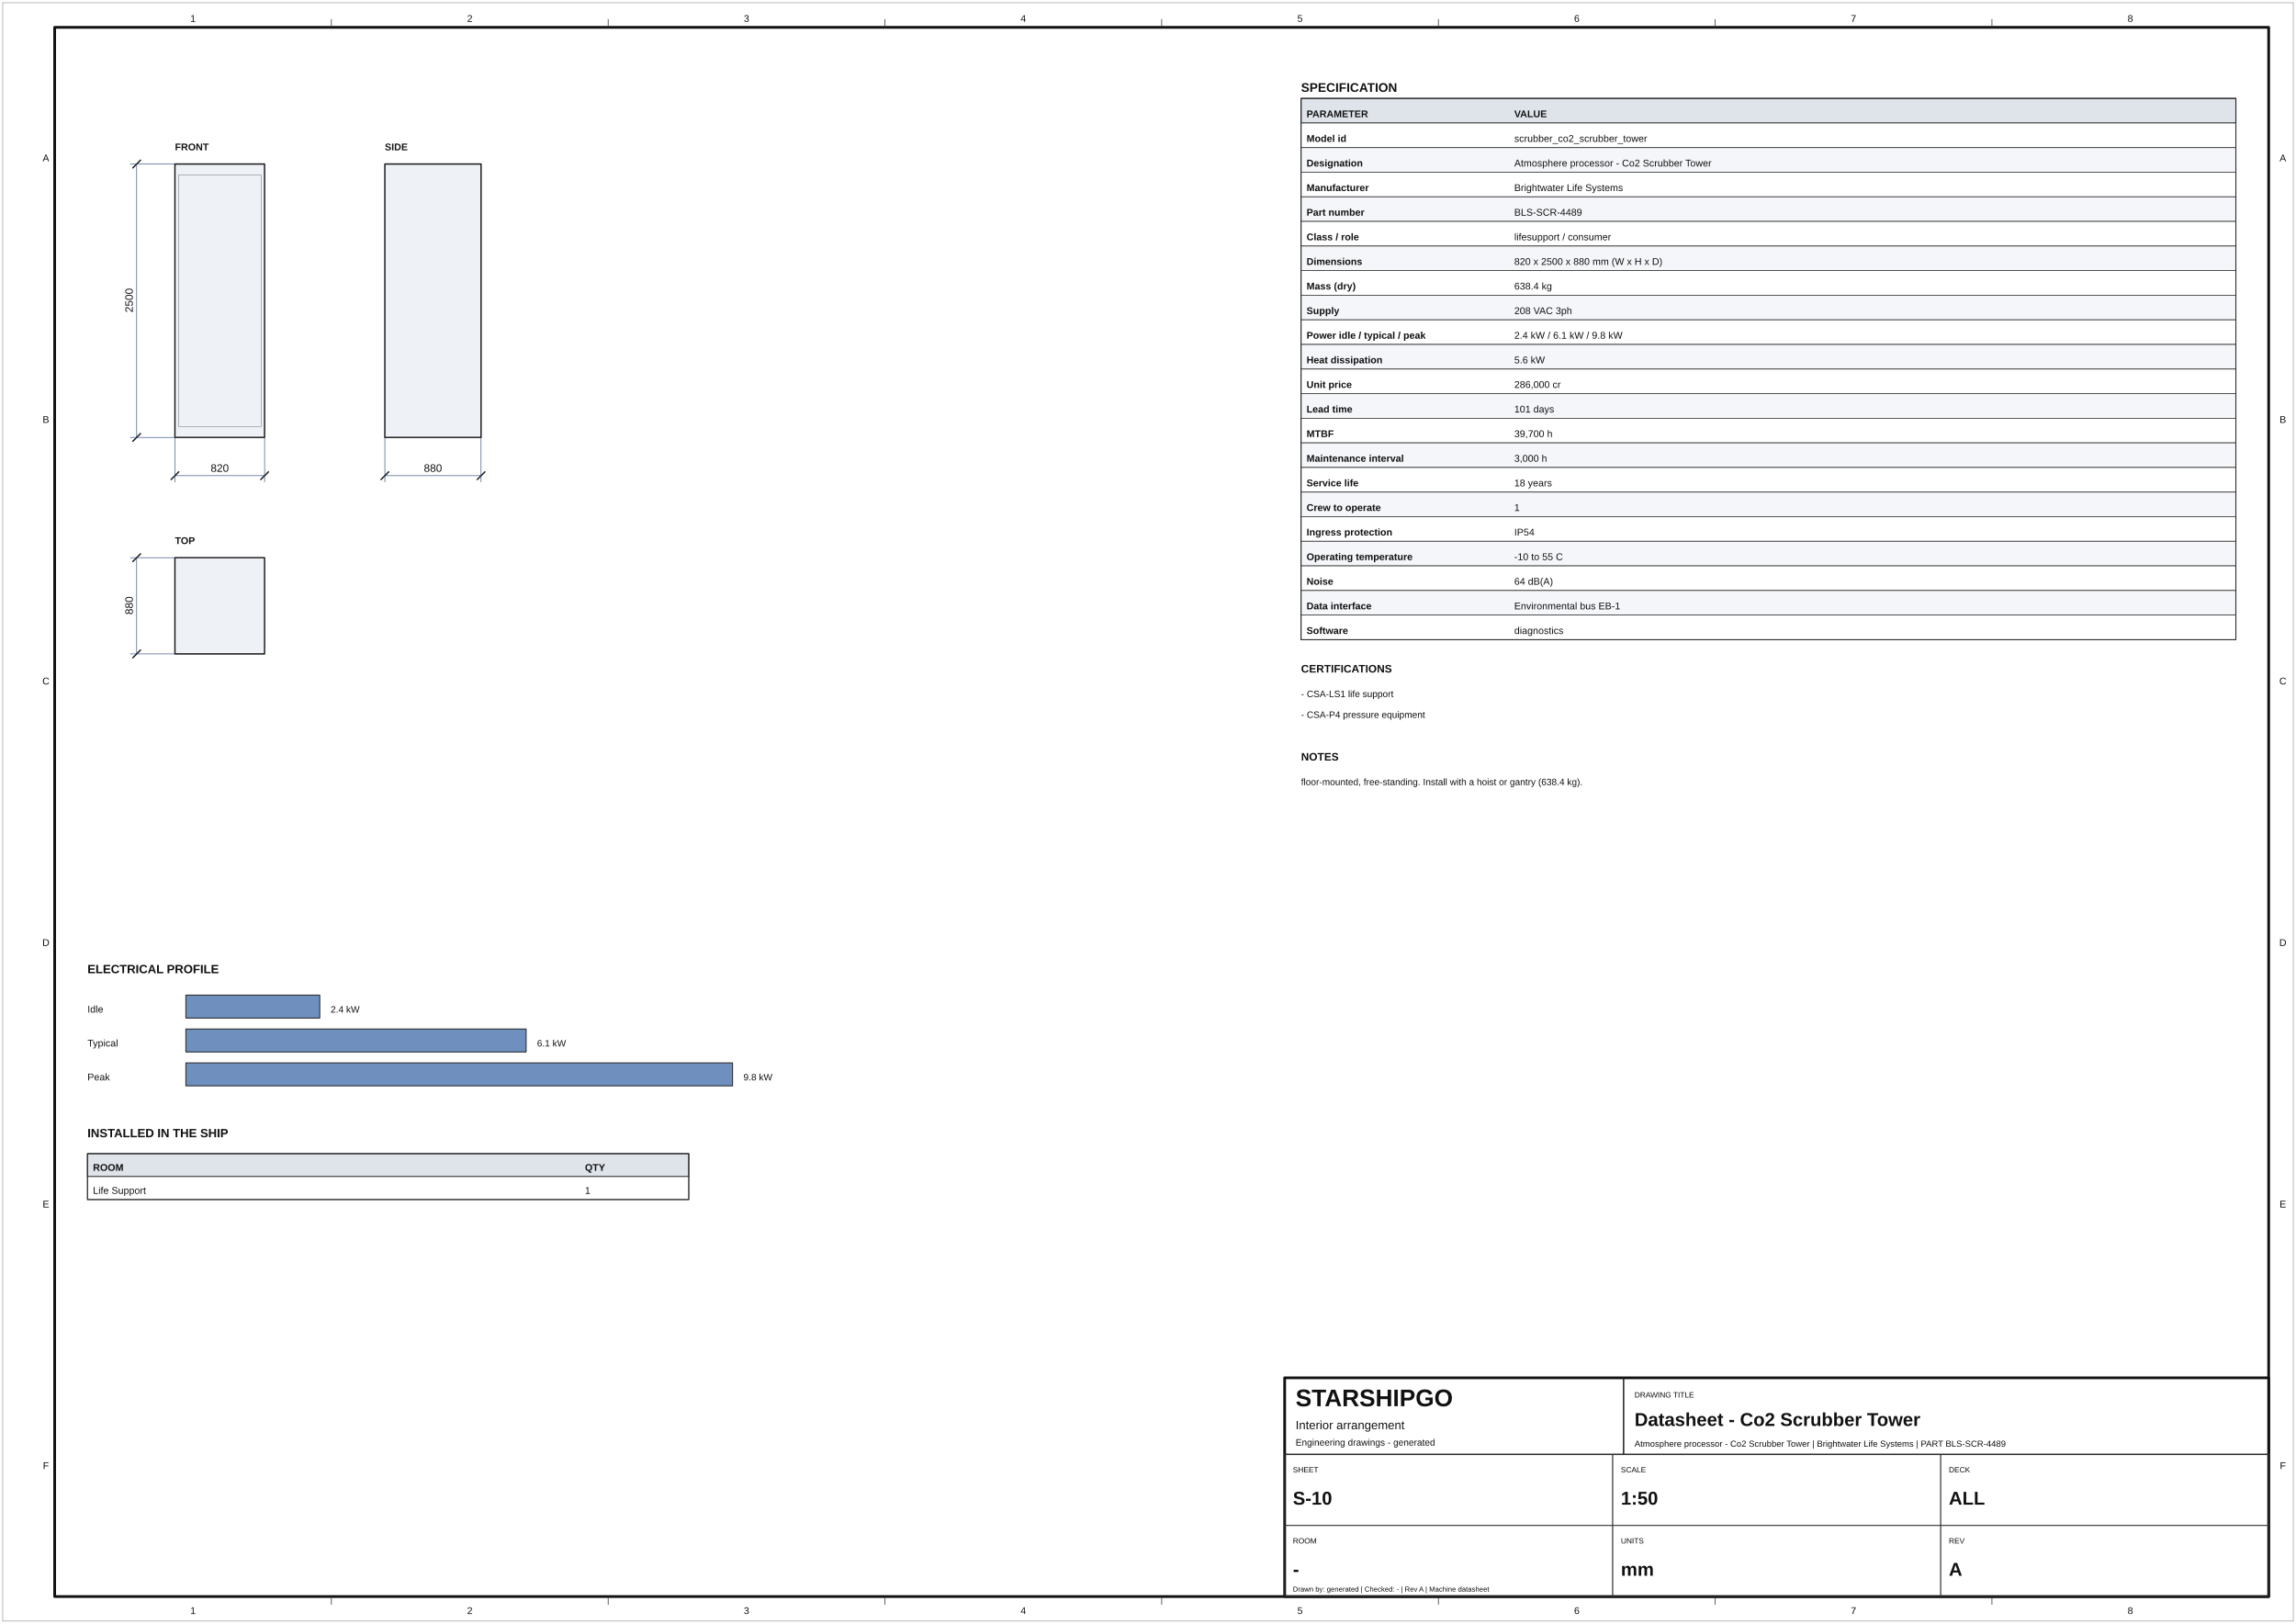
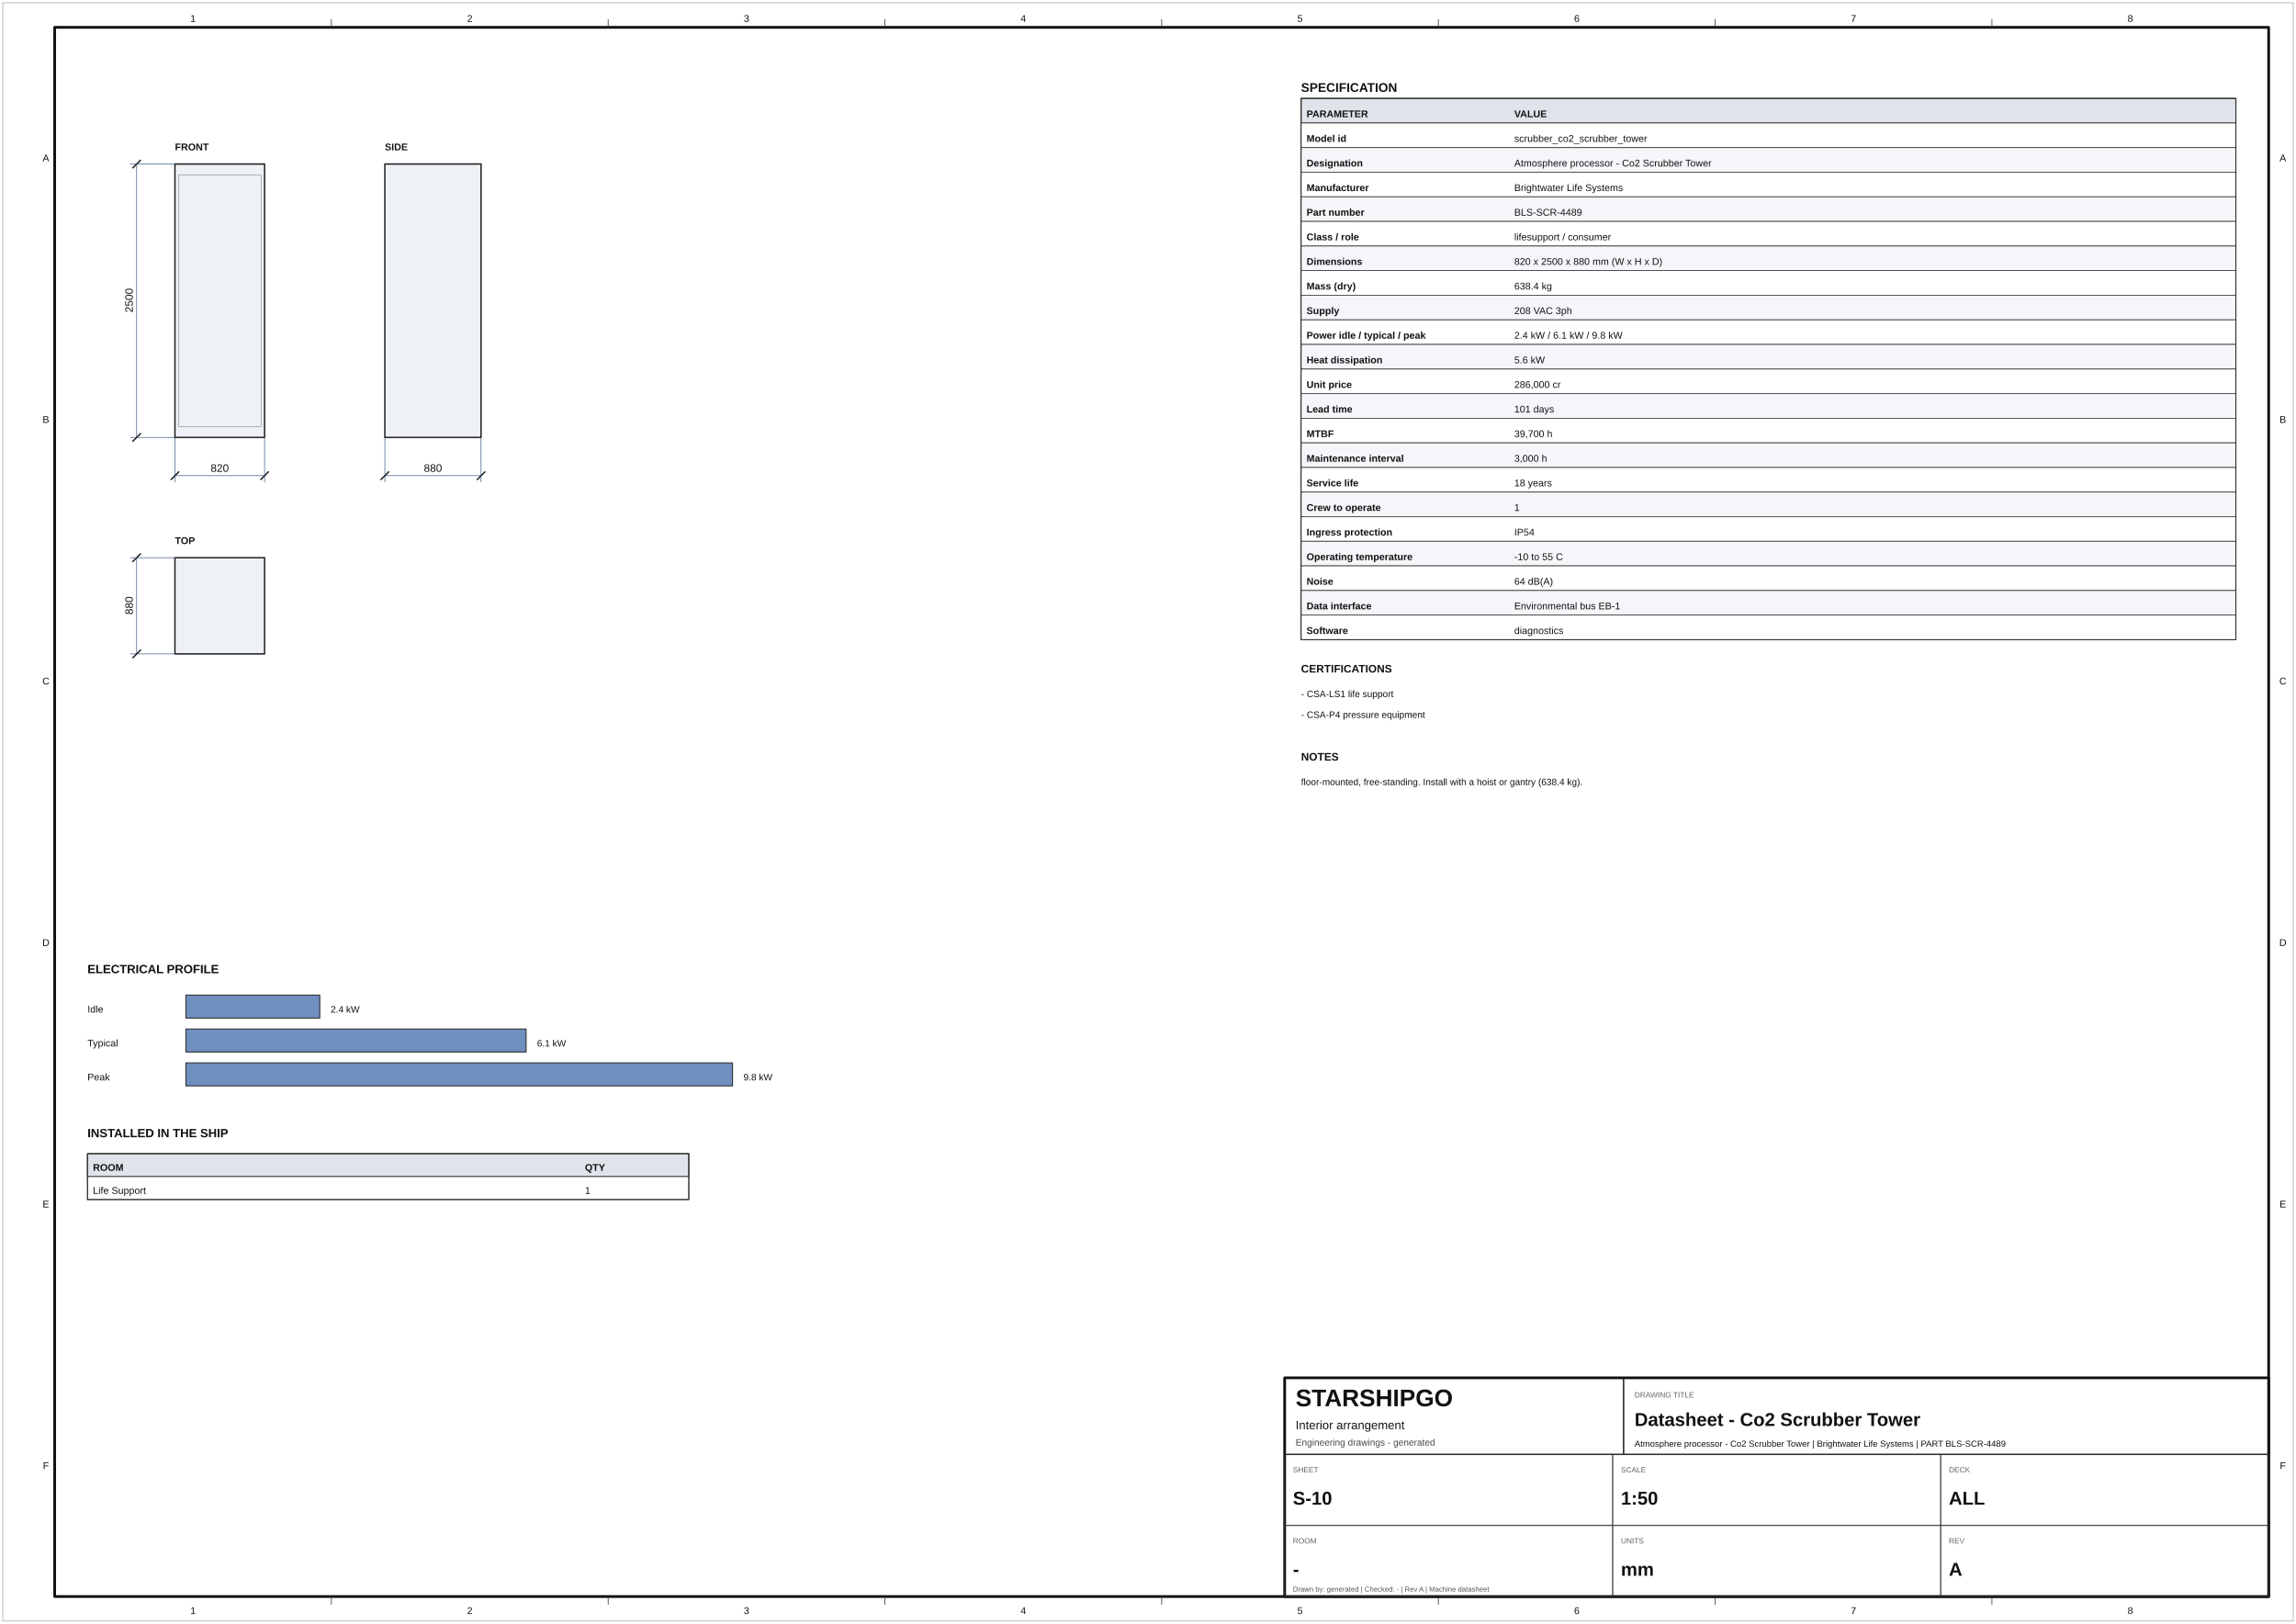
<svg xmlns="http://www.w3.org/2000/svg" width="420mm" height="297mm" viewBox="0 0 420 297">
  <style>
.t{font-family:Arial, Helvetica, 'DejaVu Sans', sans-serif;fill:#111}
.b{font-weight:bold}.i{font-style:italic}
.h{stroke:#111;stroke-width:.5;stroke-linejoin:round;stroke-linecap:round}
.m{stroke:#1a1a1a;stroke-width:.25;stroke-linejoin:round;stroke-linecap:round}
.n{stroke:#2a2a2a;stroke-width:.18;stroke-linejoin:round}
.f{stroke:#333;stroke-width:.13;stroke-linejoin:round}
.x{stroke:#555;stroke-width:.07}
.g{stroke:#9a9a9a;stroke-width:.1}
.gg{stroke:#c4c4c4;stroke-width:.08}
.d{stroke:#1d3c6e;stroke-width:.1}
.dsh{stroke:#222;stroke-width:.18;stroke-dasharray:1.6 .8}
.dot{stroke:#444;stroke-width:.14;stroke-dasharray:.25 .55;stroke-linecap:round}
.hid{stroke:#777;stroke-width:.12;stroke-dasharray:1 .7}
.cl{stroke:#b03030;stroke-width:.12;stroke-dasharray:5 1 1 1}
.cut{stroke:#b03030;stroke-width:.35;stroke-dasharray:6 1.2 1.2 1.2}
.red{stroke:#b03030;stroke-width:.13;stroke-dasharray:1.2 .7}
.none{stroke:none}
.halo{paint-order:stroke;stroke:#fff;stroke-width:.8;stroke-linejoin:round}
</style>
  <defs>
    <pattern id="hSlab" width="1.4" height="1.4" patternUnits="userSpaceOnUse" patternTransform="rotate(45)">
      <rect width="1.4" height="1.4" fill="#ececec" />
      <line x1="0" y1="0" x2="0" y2="1.4" stroke="#222" stroke-width=".13" />
    </pattern>
    <pattern id="hHull" width="1" height="1" patternUnits="userSpaceOnUse" patternTransform="rotate(45)">
      <rect width="1" height="1" fill="#c9d0da" />
      <line x1="0" y1="0" x2="0" y2="1" stroke="#111" stroke-width=".2" />
      <line x1="0" y1="0" x2="1" y2="0" stroke="#111" stroke-width=".1" />
    </pattern>
    <pattern id="hHole" width="1.6" height="1.6" patternUnits="userSpaceOnUse" patternTransform="rotate(-45)">
      <line x1="0" y1="0" x2="0" y2="1.6" stroke="#444" stroke-width=".12" />
    </pattern>
    <pattern id="hZone" width="1.8" height="1.8" patternUnits="userSpaceOnUse" patternTransform="rotate(45)">
      <line x1="0" y1="0" x2="0" y2="1.8" stroke="#d08080" stroke-width=".1" />
    </pattern>
    <pattern id="hPlen" width="1.6" height="1.6" patternUnits="userSpaceOnUse">
      <circle cx=".4" cy=".4" r=".12" fill="#888" />
      <circle cx="1.2" cy="1.2" r=".12" fill="#888" />
    </pattern>
    <pattern id="hGlass" width="2" height="2" patternUnits="userSpaceOnUse" patternTransform="rotate(45)">
      <rect width="2" height="2" fill="#d6ecf7" />
      <line x1="0" y1="0" x2="0" y2="2" stroke="#5a9abb" stroke-width=".08" />
    </pattern>
    <pattern id="hFloor" width="1.2" height="1.2" patternUnits="userSpaceOnUse" patternTransform="rotate(-45)">
      <rect width="1.2" height="1.2" fill="#f2f2f2" />
      <line x1="0" y1="0" x2="0" y2="1.2" stroke="#555" stroke-width=".1" />
    </pattern>
  </defs>
  <rect x="0" y="0" width="420" height="297" fill="#ffffff" />
  <rect x="32" y="30" width="16.4" height="50" class="m" fill="#eef1f6" />
  <rect x="32.66" y="32" width="15.09" height="46" class="x" fill="none" />
  <text x="32" y="27.5" font-size="1.8" class="t b">FRONT</text>
  <rect x="70.4" y="30" width="17.6" height="50" class="m" fill="#eef1f6" />
  <text x="70.4" y="27.5" font-size="1.8" class="t b">SIDE</text>
  <rect x="32" y="102" width="16.4" height="17.6" class="m" fill="#eef1f6" />
  <text x="32" y="99.5" font-size="1.8" class="t b">TOP</text>
  <line x1="32" y1="87" x2="48.4" y2="87" class="d" />
  <line x1="31.3" y1="87.7" x2="32.7" y2="86.3" class="m" />
  <line x1="47.7" y1="87.7" x2="49.1" y2="86.3" class="m" />
  <line x1="32" y1="80" x2="32" y2="88.2" class="d" />
  <line x1="48.4" y1="80" x2="48.4" y2="88.2" class="d" />
  <text x="40.2" y="86.3" font-size="2" class="t" text-anchor="middle">820</text>
  <line x1="25" y1="30" x2="25" y2="80" class="d" />
  <line x1="24.3" y1="30.7" x2="25.7" y2="29.3" class="m" />
  <line x1="24.3" y1="80.7" x2="25.7" y2="79.3" class="m" />
  <line x1="32" y1="30" x2="23.8" y2="30" class="d" />
  <line x1="32" y1="80" x2="23.8" y2="80" class="d" />
  <text x="24.3" y="57.16" font-size="2" class="t" transform="rotate(-90 24.3 57.16)">2500</text>
  <line x1="70.4" y1="87" x2="88" y2="87" class="d" />
  <line x1="69.7" y1="87.7" x2="71.1" y2="86.3" class="m" />
  <line x1="87.3" y1="87.7" x2="88.7" y2="86.3" class="m" />
  <line x1="70.4" y1="80" x2="70.4" y2="88.2" class="d" />
  <line x1="88" y1="80" x2="88" y2="88.2" class="d" />
  <text x="79.2" y="86.3" font-size="2" class="t" text-anchor="middle">880</text>
  <line x1="25" y1="102" x2="25" y2="119.6" class="d" />
  <line x1="24.3" y1="102.7" x2="25.7" y2="101.3" class="m" />
  <line x1="24.3" y1="120.3" x2="25.7" y2="118.9" class="m" />
  <line x1="32" y1="102" x2="23.8" y2="102" class="d" />
  <line x1="32" y1="119.6" x2="23.8" y2="119.6" class="d" />
  <text x="24.3" y="112.42" font-size="2" class="t" transform="rotate(-90 24.3 112.42)">880</text>
  <text x="238" y="16.8" font-size="2.3" class="t b">SPECIFICATION</text>
  <rect x="238" y="18" width="171" height="4.5" class="n" fill="#dfe3ea" />
  <text x="239" y="21.45" font-size="1.8" class="t b">PARAMETER</text>
  <text x="277" y="21.45" font-size="1.8" class="t b">VALUE</text>
  <rect x="238" y="22.5" width="171" height="4.5" class="f" fill="#ffffff" />
  <text x="239" y="25.95" font-size="1.8" class="t b">Model id</text>
  <text x="277" y="25.95" font-size="1.8" class="t">scrubber_co2_scrubber_tower</text>
  <rect x="238" y="27" width="171" height="4.5" class="f" fill="#f4f6f9" />
  <text x="239" y="30.45" font-size="1.8" class="t b">Designation</text>
  <text x="277" y="30.45" font-size="1.8" class="t">Atmosphere processor - Co2 Scrubber Tower</text>
  <rect x="238" y="31.5" width="171" height="4.5" class="f" fill="#ffffff" />
  <text x="239" y="34.95" font-size="1.8" class="t b">Manufacturer</text>
  <text x="277" y="34.95" font-size="1.8" class="t">Brightwater Life Systems</text>
  <rect x="238" y="36" width="171" height="4.5" class="f" fill="#f4f6f9" />
  <text x="239" y="39.45" font-size="1.8" class="t b">Part number</text>
  <text x="277" y="39.45" font-size="1.8" class="t">BLS-SCR-4489</text>
  <rect x="238" y="40.5" width="171" height="4.5" class="f" fill="#ffffff" />
  <text x="239" y="43.95" font-size="1.8" class="t b">Class / role</text>
  <text x="277" y="43.95" font-size="1.8" class="t">lifesupport / consumer</text>
  <rect x="238" y="45" width="171" height="4.5" class="f" fill="#f4f6f9" />
  <text x="239" y="48.45" font-size="1.8" class="t b">Dimensions</text>
  <text x="277" y="48.45" font-size="1.8" class="t">820 x 2500 x 880 mm (W x H x D)</text>
  <rect x="238" y="49.5" width="171" height="4.5" class="f" fill="#ffffff" />
  <text x="239" y="52.95" font-size="1.8" class="t b">Mass (dry)</text>
  <text x="277" y="52.95" font-size="1.8" class="t">638.4 kg</text>
  <rect x="238" y="54" width="171" height="4.5" class="f" fill="#f4f6f9" />
  <text x="239" y="57.45" font-size="1.8" class="t b">Supply</text>
  <text x="277" y="57.45" font-size="1.8" class="t">208 VAC 3ph</text>
  <rect x="238" y="58.5" width="171" height="4.5" class="f" fill="#ffffff" />
  <text x="239" y="61.95" font-size="1.8" class="t b">Power idle / typical / peak</text>
  <text x="277" y="61.95" font-size="1.8" class="t">2.4 kW / 6.1 kW / 9.8 kW</text>
  <rect x="238" y="63" width="171" height="4.5" class="f" fill="#f4f6f9" />
  <text x="239" y="66.45" font-size="1.8" class="t b">Heat dissipation</text>
  <text x="277" y="66.45" font-size="1.8" class="t">5.6 kW</text>
  <rect x="238" y="67.5" width="171" height="4.5" class="f" fill="#ffffff" />
  <text x="239" y="70.95" font-size="1.8" class="t b">Unit price</text>
  <text x="277" y="70.95" font-size="1.8" class="t">286,000 cr</text>
  <rect x="238" y="72" width="171" height="4.5" class="f" fill="#f4f6f9" />
  <text x="239" y="75.45" font-size="1.8" class="t b">Lead time</text>
  <text x="277" y="75.45" font-size="1.8" class="t">101 days</text>
  <rect x="238" y="76.5" width="171" height="4.5" class="f" fill="#ffffff" />
  <text x="239" y="79.95" font-size="1.8" class="t b">MTBF</text>
  <text x="277" y="79.95" font-size="1.8" class="t">39,700 h</text>
  <rect x="238" y="81" width="171" height="4.5" class="f" fill="#f4f6f9" />
  <text x="239" y="84.45" font-size="1.8" class="t b">Maintenance interval</text>
  <text x="277" y="84.45" font-size="1.8" class="t">3,000 h</text>
  <rect x="238" y="85.5" width="171" height="4.5" class="f" fill="#ffffff" />
  <text x="239" y="88.95" font-size="1.8" class="t b">Service life</text>
  <text x="277" y="88.95" font-size="1.8" class="t">18 years</text>
  <rect x="238" y="90" width="171" height="4.5" class="f" fill="#f4f6f9" />
  <text x="239" y="93.45" font-size="1.8" class="t b">Crew to operate</text>
  <text x="277" y="93.45" font-size="1.8" class="t">1</text>
  <rect x="238" y="94.5" width="171" height="4.5" class="f" fill="#ffffff" />
  <text x="239" y="97.95" font-size="1.8" class="t b">Ingress protection</text>
  <text x="277" y="97.95" font-size="1.8" class="t">IP54</text>
  <rect x="238" y="99" width="171" height="4.5" class="f" fill="#f4f6f9" />
  <text x="239" y="102.45" font-size="1.8" class="t b">Operating temperature</text>
  <text x="277" y="102.45" font-size="1.8" class="t">-10 to 55 C</text>
  <rect x="238" y="103.5" width="171" height="4.5" class="f" fill="#ffffff" />
  <text x="239" y="106.95" font-size="1.8" class="t b">Noise</text>
  <text x="277" y="106.95" font-size="1.8" class="t">64 dB(A)</text>
  <rect x="238" y="108" width="171" height="4.5" class="f" fill="#f4f6f9" />
  <text x="239" y="111.45" font-size="1.8" class="t b">Data interface</text>
  <text x="277" y="111.45" font-size="1.8" class="t">Environmental bus EB-1</text>
  <rect x="238" y="112.5" width="171" height="4.5" class="f" fill="#ffffff" />
  <text x="239" y="115.95" font-size="1.8" class="t b">Software</text>
  <text x="277" y="115.95" font-size="1.8" class="t">diagnostics</text>
  <rect x="238" y="18" width="171" height="99" class="n" fill="none" />
  <text x="238" y="123" font-size="2" class="t b">CERTIFICATIONS</text>
  <text x="238" y="127.5" font-size="1.7" class="t">- CSA-LS1 life support</text>
  <text x="238" y="131.3" font-size="1.7" class="t">- CSA-P4 pressure equipment</text>
  <text x="238" y="139.1" font-size="2" class="t b">NOTES</text>
  <text x="238" y="143.6" font-size="1.7" class="t">floor-mounted, free-standing. Install with a hoist or gantry (638.4 kg).</text>
  <text x="16" y="178" font-size="2.2" class="t b">ELECTRICAL PROFILE</text>
  <text x="16" y="185.2" font-size="1.8" class="t">Idle</text>
  <rect x="34" y="182" width="24.49" height="4.2" class="n" fill="#6f8fbf" />
  <text x="60.49" y="185.2" font-size="1.7" class="t">2.4 kW</text>
  <text x="16" y="191.4" font-size="1.8" class="t">Typical</text>
  <rect x="34" y="188.2" width="62.24" height="4.2" class="n" fill="#6f8fbf" />
  <text x="98.24" y="191.4" font-size="1.7" class="t">6.1 kW</text>
  <text x="16" y="197.6" font-size="1.8" class="t">Peak</text>
  <rect x="34" y="194.4" width="100" height="4.2" class="n" fill="#6f8fbf" />
  <text x="136" y="197.6" font-size="1.7" class="t">9.8 kW</text>
  <text x="16" y="208" font-size="2.2" class="t b">INSTALLED IN THE SHIP</text>
  <rect x="16" y="211" width="110" height="4.2" class="n" fill="#dfe3ea" />
  <text x="17" y="214.15" font-size="1.8" class="t b">ROOM</text>
  <text x="107" y="214.15" font-size="1.8" class="t b">QTY</text>
  <rect x="16" y="215.2" width="110" height="4.2" class="f" fill="#ffffff" />
  <text x="17" y="218.35" font-size="1.8" class="t">Life Support</text>
  <text x="107" y="218.35" font-size="1.8" class="t">1</text>
  <rect x="16" y="211" width="110" height="8.4" class="n" fill="none" />
  <rect x="0.5" y="0.5" width="419" height="296" class="x" fill="none" />
  <rect x="10" y="5" width="405" height="287" class="h" fill="none" />
  <text x="35.31" y="4" font-size="1.8" class="t" text-anchor="middle">1</text>
  <text x="35.31" y="295.2" font-size="1.8" class="t" text-anchor="middle">1</text>
  <text x="85.94" y="4" font-size="1.8" class="t" text-anchor="middle">2</text>
  <text x="85.94" y="295.2" font-size="1.8" class="t" text-anchor="middle">2</text>
  <line x1="60.62" y1="3.5" x2="60.62" y2="5" class="f" />
  <line x1="60.62" y1="292" x2="60.62" y2="293.5" class="f" />
  <text x="136.56" y="4" font-size="1.8" class="t" text-anchor="middle">3</text>
  <text x="136.56" y="295.2" font-size="1.8" class="t" text-anchor="middle">3</text>
  <line x1="111.25" y1="3.5" x2="111.25" y2="5" class="f" />
  <line x1="111.25" y1="292" x2="111.25" y2="293.5" class="f" />
  <text x="187.19" y="4" font-size="1.8" class="t" text-anchor="middle">4</text>
  <text x="187.19" y="295.2" font-size="1.8" class="t" text-anchor="middle">4</text>
  <line x1="161.88" y1="3.5" x2="161.88" y2="5" class="f" />
  <line x1="161.88" y1="292" x2="161.88" y2="293.5" class="f" />
  <text x="237.81" y="4" font-size="1.8" class="t" text-anchor="middle">5</text>
  <text x="237.81" y="295.2" font-size="1.8" class="t" text-anchor="middle">5</text>
  <line x1="212.5" y1="3.5" x2="212.5" y2="5" class="f" />
  <line x1="212.5" y1="292" x2="212.5" y2="293.5" class="f" />
  <text x="288.44" y="4" font-size="1.8" class="t" text-anchor="middle">6</text>
  <text x="288.44" y="295.2" font-size="1.8" class="t" text-anchor="middle">6</text>
  <line x1="263.12" y1="3.5" x2="263.12" y2="5" class="f" />
  <line x1="263.12" y1="292" x2="263.12" y2="293.5" class="f" />
  <text x="339.06" y="4" font-size="1.8" class="t" text-anchor="middle">7</text>
  <text x="339.06" y="295.2" font-size="1.8" class="t" text-anchor="middle">7</text>
  <line x1="313.75" y1="3.5" x2="313.75" y2="5" class="f" />
  <line x1="313.75" y1="292" x2="313.75" y2="293.5" class="f" />
  <text x="389.69" y="4" font-size="1.8" class="t" text-anchor="middle">8</text>
  <text x="389.69" y="295.2" font-size="1.8" class="t" text-anchor="middle">8</text>
  <line x1="364.38" y1="3.5" x2="364.38" y2="5" class="f" />
  <line x1="364.38" y1="292" x2="364.38" y2="293.5" class="f" />
  <text x="8.4" y="29.52" font-size="1.8" class="t" text-anchor="middle">A</text>
  <text x="417.6" y="29.52" font-size="1.8" class="t" text-anchor="middle">A</text>
  <text x="8.4" y="77.35" font-size="1.8" class="t" text-anchor="middle">B</text>
  <text x="417.6" y="77.35" font-size="1.8" class="t" text-anchor="middle">B</text>
  <text x="8.4" y="125.18" font-size="1.8" class="t" text-anchor="middle">C</text>
  <text x="417.6" y="125.18" font-size="1.8" class="t" text-anchor="middle">C</text>
  <text x="8.4" y="173.02" font-size="1.8" class="t" text-anchor="middle">D</text>
  <text x="417.6" y="173.02" font-size="1.8" class="t" text-anchor="middle">D</text>
  <text x="8.4" y="220.85" font-size="1.8" class="t" text-anchor="middle">E</text>
  <text x="417.6" y="220.85" font-size="1.8" class="t" text-anchor="middle">E</text>
  <text x="8.4" y="268.68" font-size="1.8" class="t" text-anchor="middle">F</text>
  <text x="417.6" y="268.68" font-size="1.8" class="t" text-anchor="middle">F</text>
  <rect x="235" y="252" width="180" height="40" class="h" fill="#ffffff" />
  <line x1="235" y1="266" x2="415" y2="266" class="m" />
  <line x1="297" y1="252" x2="297" y2="266" class="m" />
  <text x="237" y="257.2" font-size="4.4" class="t b">STARSHIPGO</text>
  <text x="237" y="261.4" font-size="2.2" class="t">Interior arrangement</text>
-   <text x="237" y="264.4" font-size="1.7" class="t" fill="#444">Engineering drawings - generated</text>
-   <text x="299" y="255.6" font-size="1.4" class="t" fill="#666">DRAWING TITLE</text>
+   <text x="237" y="264.4" font-size="1.7" class="t" style="fill:#444">Engineering drawings - generated</text>
+   <text x="299" y="255.6" font-size="1.4" class="t" style="fill:#666">DRAWING TITLE</text>
  <text x="299" y="260.8" font-size="3.4" class="t b">Datasheet - Co2 Scrubber Tower</text>
  <text x="299" y="264.6" font-size="1.6" class="t">Atmosphere processor - Co2 Scrubber Tower | Brightwater Life Systems | PART BLS-SCR-4489</text>
  <rect x="235" y="266" width="60" height="13" class="f" fill="none" />
-   <text x="236.5" y="269.3" font-size="1.4" class="t" fill="#666">SHEET</text>
+   <text x="236.5" y="269.3" font-size="1.4" class="t" style="fill:#666">SHEET</text>
  <text x="236.5" y="275.2" font-size="3.4" class="t b">S-10</text>
  <rect x="295" y="266" width="60" height="13" class="f" fill="none" />
-   <text x="296.5" y="269.3" font-size="1.4" class="t" fill="#666">SCALE</text>
+   <text x="296.5" y="269.3" font-size="1.4" class="t" style="fill:#666">SCALE</text>
  <text x="296.5" y="275.2" font-size="3.4" class="t b">1:50</text>
  <rect x="355" y="266" width="60" height="13" class="f" fill="none" />
-   <text x="356.5" y="269.3" font-size="1.4" class="t" fill="#666">DECK</text>
+   <text x="356.5" y="269.3" font-size="1.4" class="t" style="fill:#666">DECK</text>
  <text x="356.5" y="275.2" font-size="3.4" class="t b">ALL</text>
  <rect x="235" y="279" width="60" height="13" class="f" fill="none" />
-   <text x="236.5" y="282.3" font-size="1.4" class="t" fill="#666">ROOM</text>
+   <text x="236.5" y="282.3" font-size="1.4" class="t" style="fill:#666">ROOM</text>
  <text x="236.5" y="288.2" font-size="3.4" class="t b">-</text>
  <rect x="295" y="279" width="60" height="13" class="f" fill="none" />
-   <text x="296.5" y="282.3" font-size="1.4" class="t" fill="#666">UNITS</text>
+   <text x="296.5" y="282.3" font-size="1.4" class="t" style="fill:#666">UNITS</text>
  <text x="296.5" y="288.2" font-size="3.4" class="t b">mm</text>
  <rect x="355" y="279" width="60" height="13" class="f" fill="none" />
-   <text x="356.5" y="282.3" font-size="1.4" class="t" fill="#666">REV</text>
+   <text x="356.5" y="282.3" font-size="1.4" class="t" style="fill:#666">REV</text>
  <text x="356.5" y="288.2" font-size="3.4" class="t b">A</text>
-   <text x="236.5" y="291.1" font-size="1.3" class="t" fill="#555">Drawn by: generated   |   Checked: -   |   Rev A   |   Machine datasheet</text>
+   <text x="236.5" y="291.1" font-size="1.3" class="t" style="fill:#555">Drawn by: generated   |   Checked: -   |   Rev A   |   Machine datasheet</text>
</svg>
